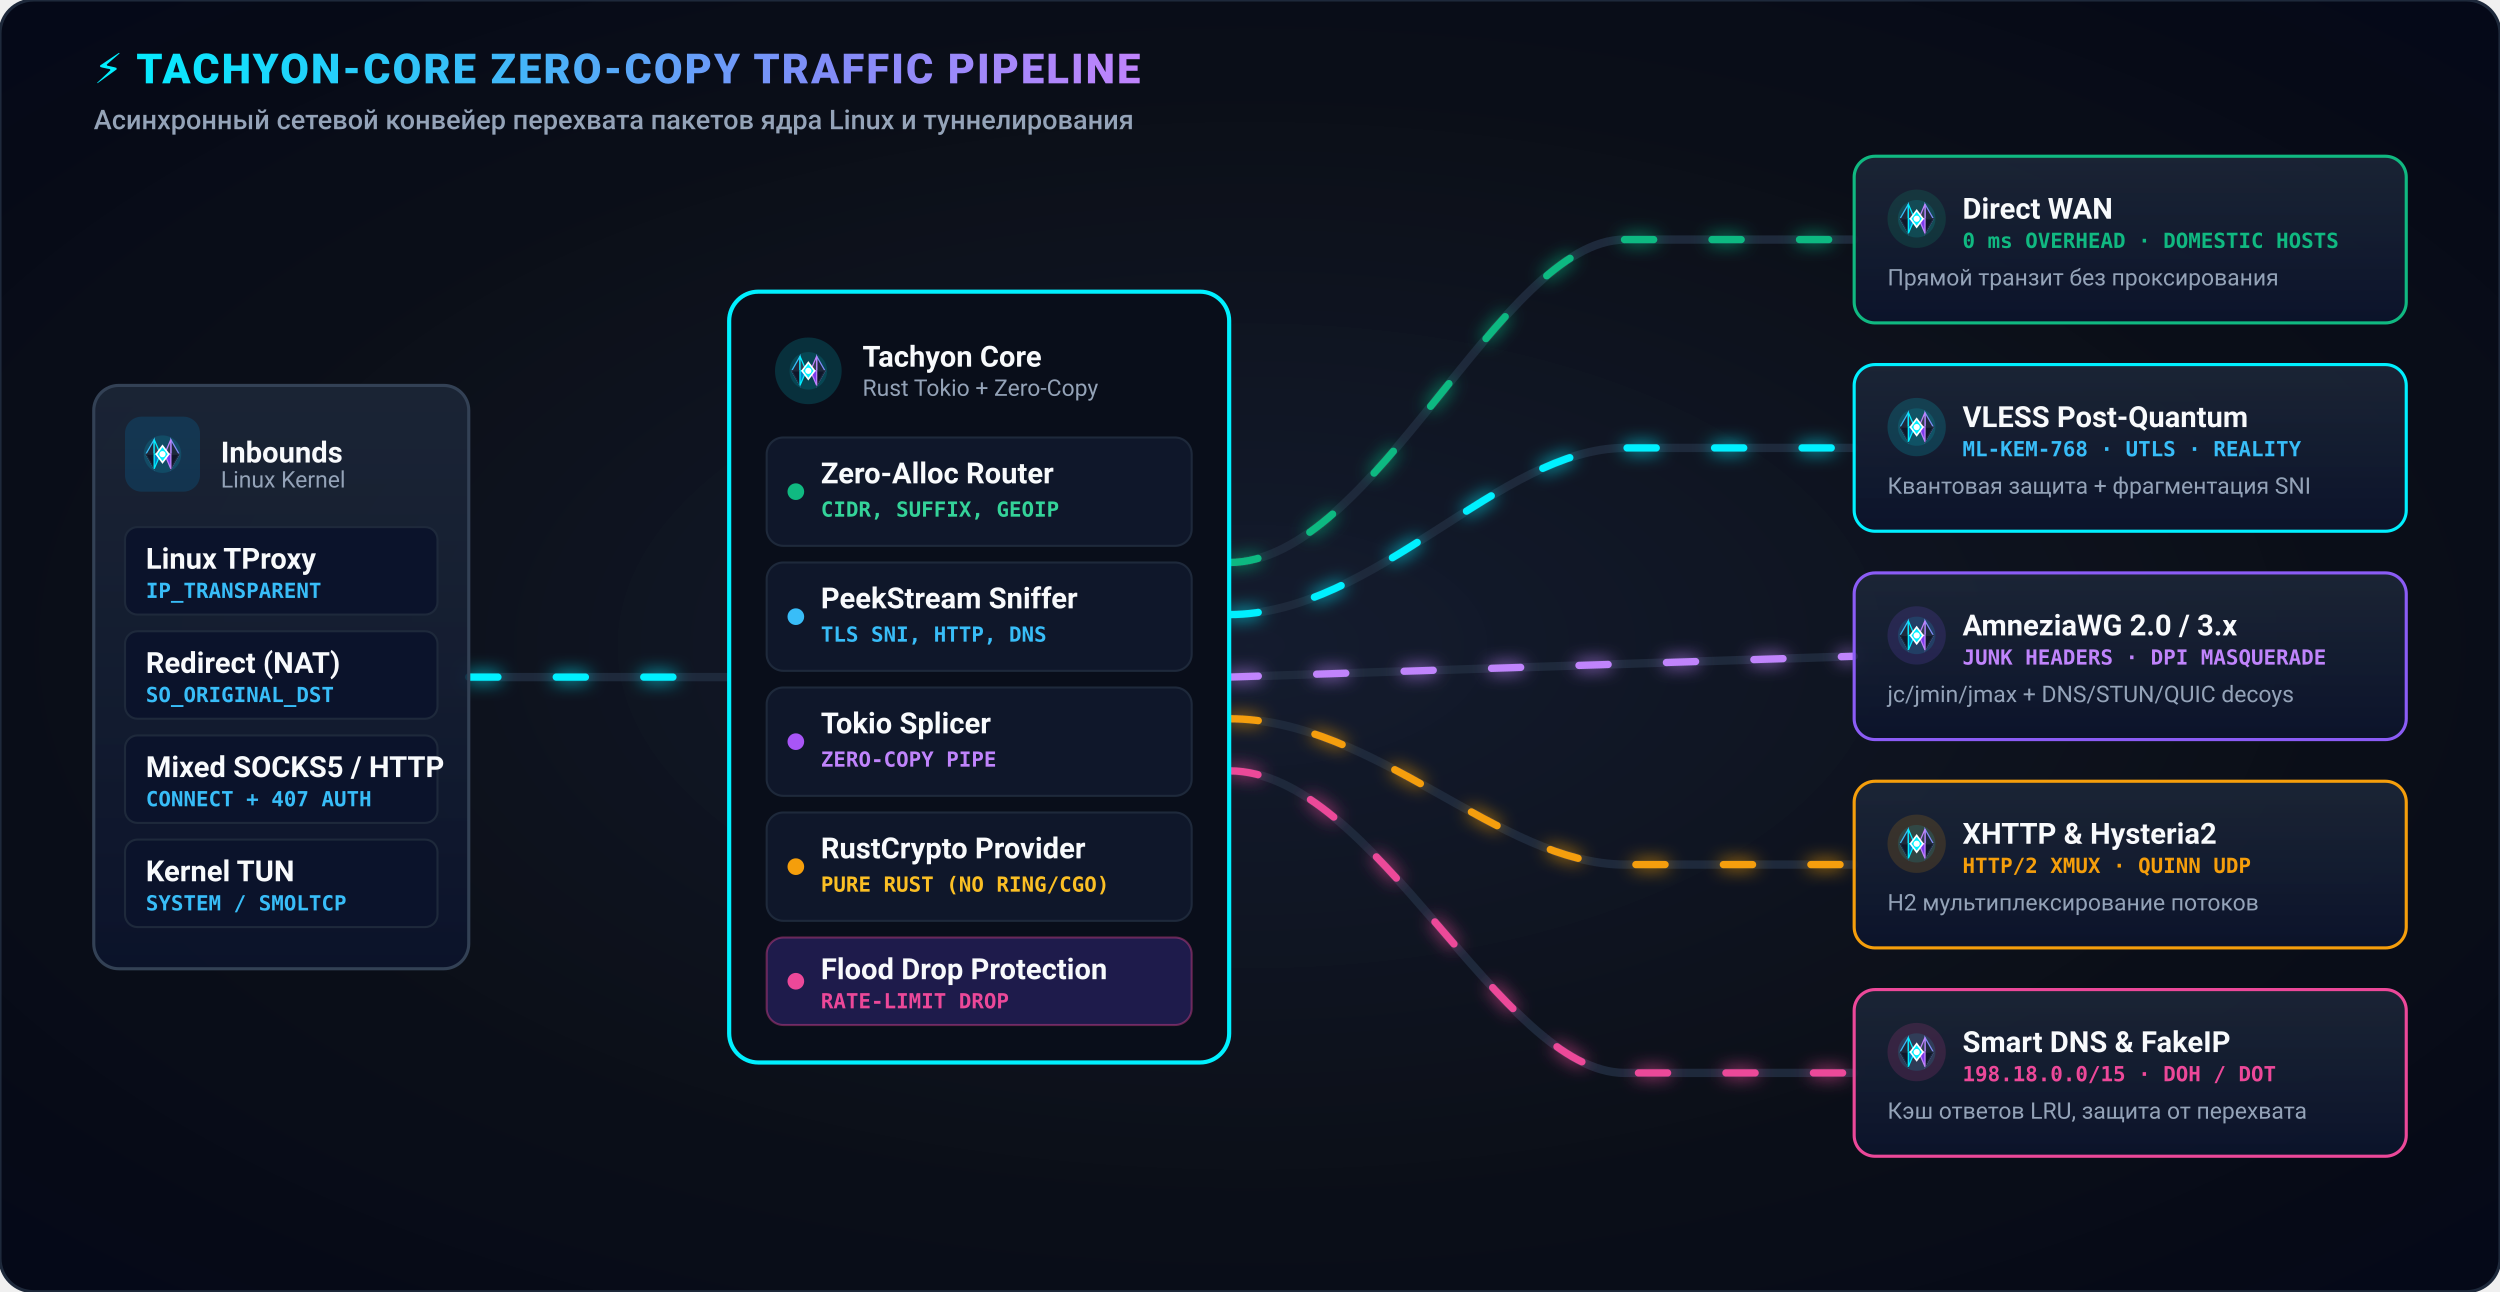
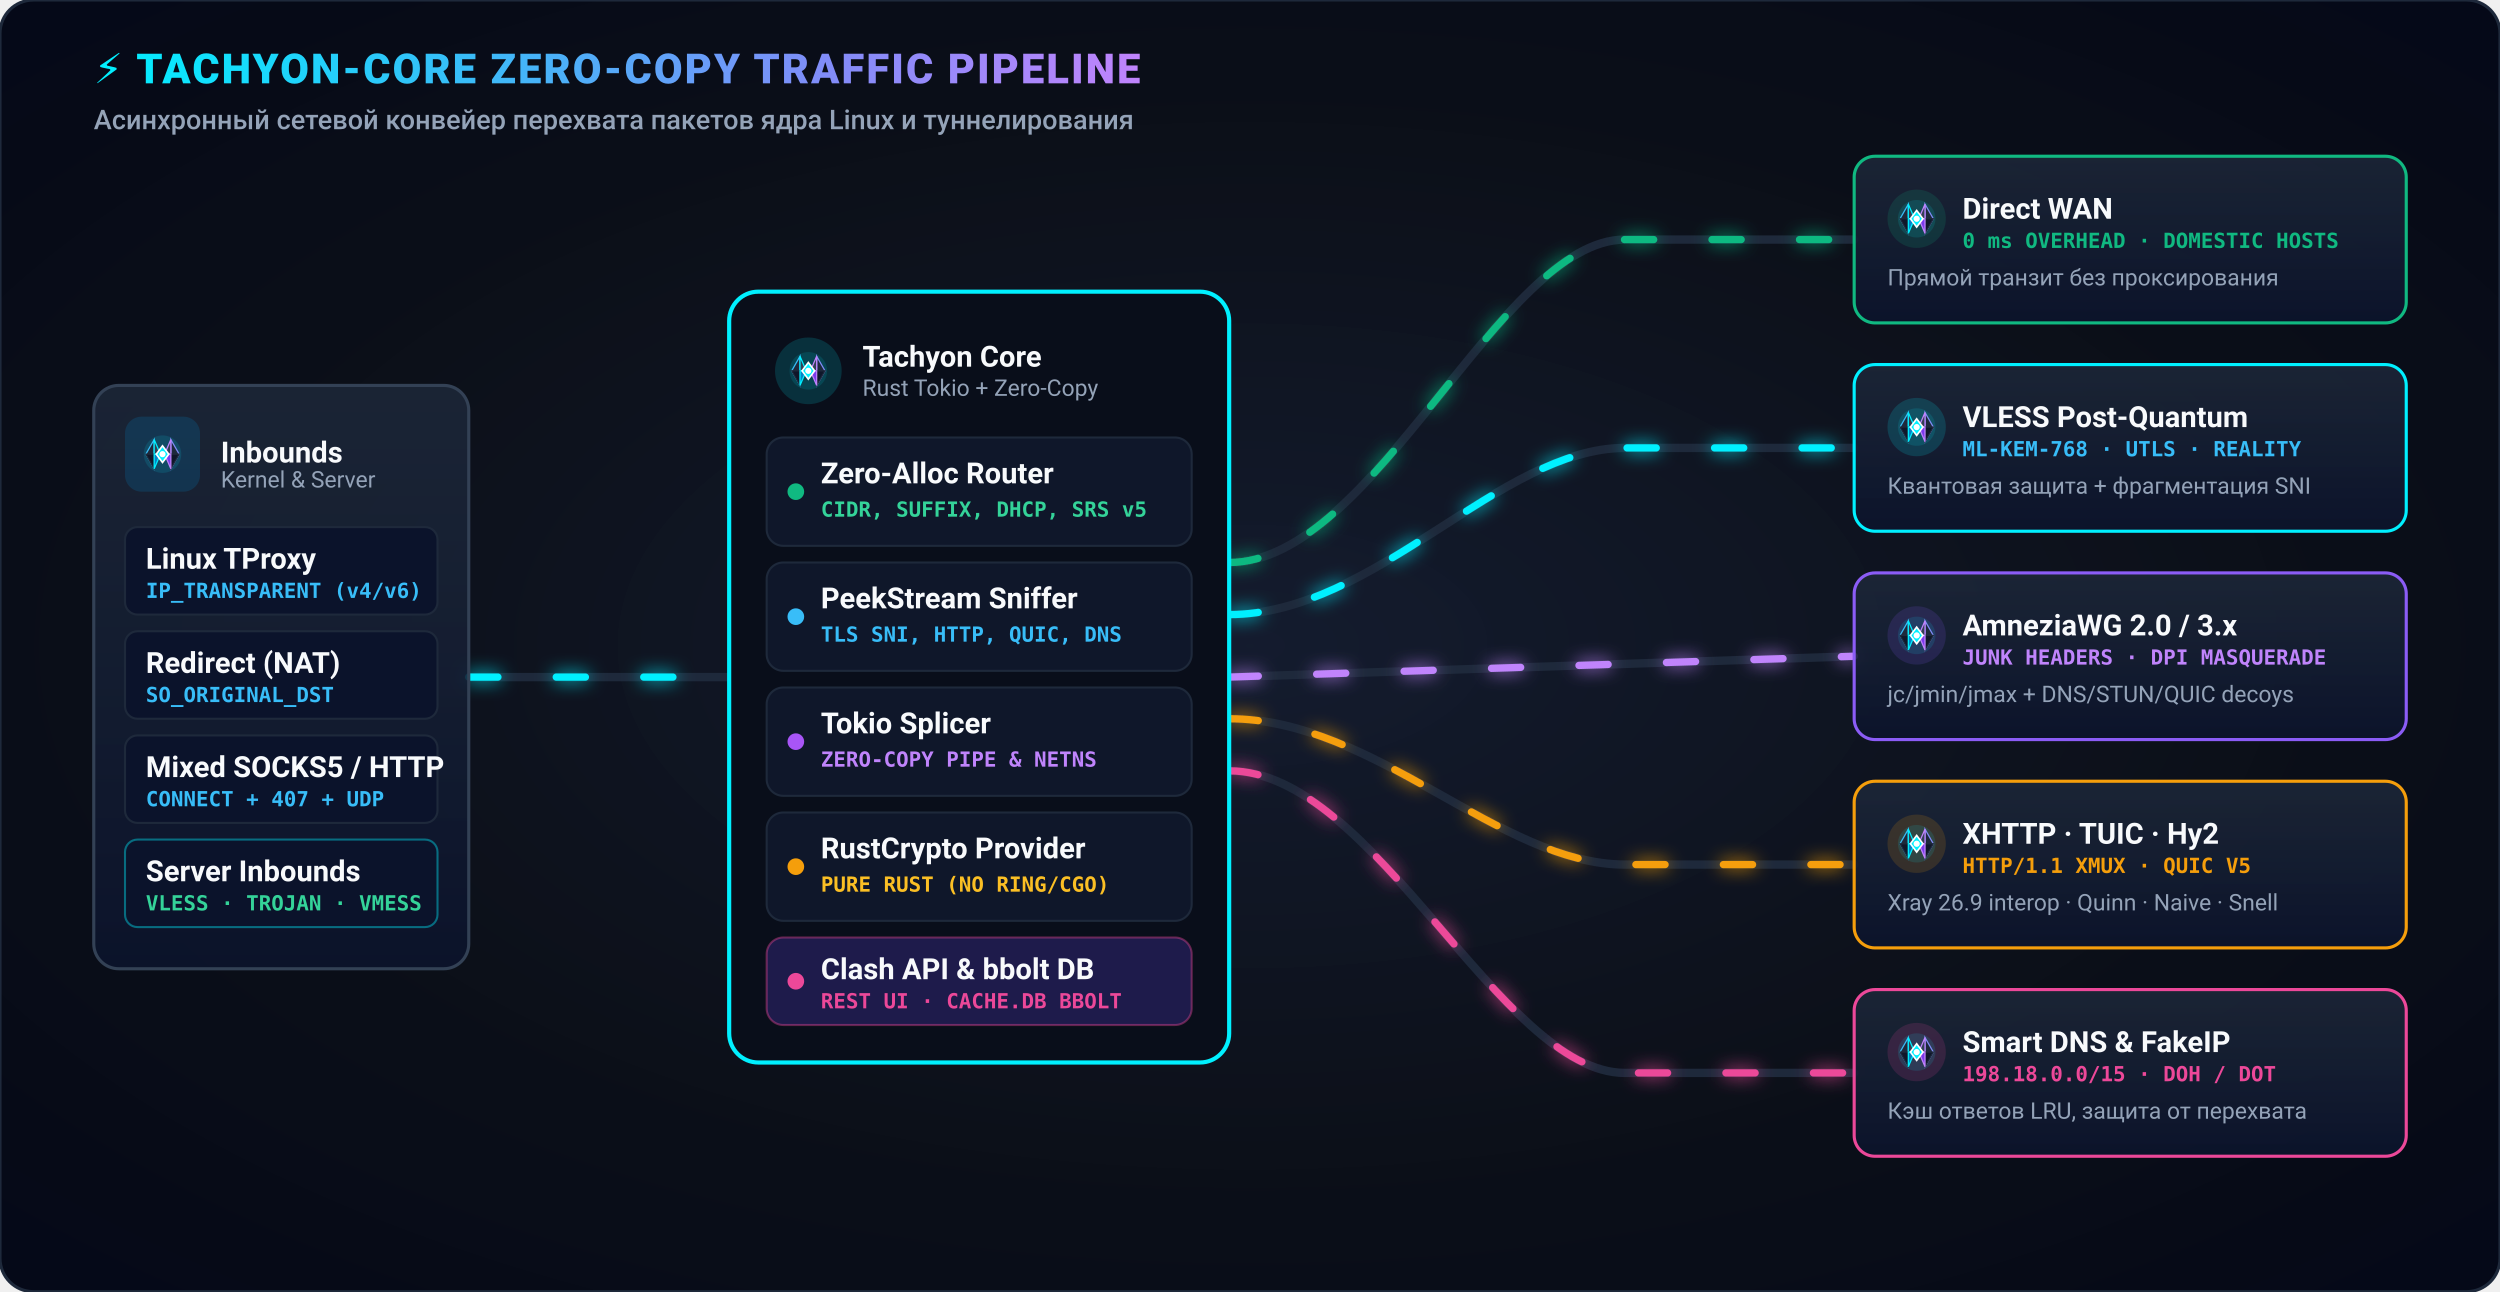
<svg xmlns="http://www.w3.org/2000/svg" viewBox="0 0 1200 620" width="100%" height="100%">
  <defs>
    <radialGradient id="arch-bg" cx="50%" cy="50%" r="80%">
      <stop offset="0%" stop-color="#0F172A" stop-opacity="0.98" />
      <stop offset="50%" stop-color="#090D16" stop-opacity="0.99" />
      <stop offset="100%" stop-color="#020617" stop-opacity="1" />
    </radialGradient>
    <linearGradient id="card-glass" x1="0%" y1="0%" x2="0%" y2="100%">
      <stop offset="0%" stop-color="#1E293B" stop-opacity="0.8" />
      <stop offset="100%" stop-color="#0B132B" stop-opacity="0.95" />
    </linearGradient>
    <linearGradient id="arch-title-grad" x1="0%" y1="0%" x2="100%" y2="0%">
      <stop offset="0%" stop-color="#00F0FF" />
      <stop offset="35%" stop-color="#38BDF8" />
      <stop offset="70%" stop-color="#818CF8" />
      <stop offset="100%" stop-color="#C084FC" />
    </linearGradient>
    <filter id="neon-green" filterUnits="userSpaceOnUse" x="0" y="0" width="1200" height="620">
      <feGaussianBlur stdDeviation="4" result="blur" />
      <feMerge>
        <feMergeNode in="blur" />
        <feMergeNode in="SourceGraphic" />
      </feMerge>
    </filter>
    <filter id="neon-cyan" filterUnits="userSpaceOnUse" x="0" y="0" width="1200" height="620">
      <feGaussianBlur stdDeviation="4" result="blur" />
      <feMerge>
        <feMergeNode in="blur" />
        <feMergeNode in="SourceGraphic" />
      </feMerge>
    </filter>
    <filter id="neon-purple" filterUnits="userSpaceOnUse" x="0" y="0" width="1200" height="620">
      <feGaussianBlur stdDeviation="4" result="blur" />
      <feMerge>
        <feMergeNode in="blur" />
        <feMergeNode in="SourceGraphic" />
      </feMerge>
    </filter>
    <filter id="neon-amber" filterUnits="userSpaceOnUse" x="0" y="0" width="1200" height="620">
      <feGaussianBlur stdDeviation="4" result="blur" />
      <feMerge>
        <feMergeNode in="blur" />
        <feMergeNode in="SourceGraphic" />
      </feMerge>
    </filter>
    <filter id="neon-pink" filterUnits="userSpaceOnUse" x="0" y="0" width="1200" height="620">
      <feGaussianBlur stdDeviation="4" result="blur" />
      <feMerge>
        <feMergeNode in="blur" />
        <feMergeNode in="SourceGraphic" />
      </feMerge>
    </filter>
    <g id="tachyon-mini-logo">
      <circle cx="10" cy="10" r="9" fill="#00F0FF" fill-opacity="0.12" />
      <polygon points="6,3 2,10 6,17 6,10" fill="#1E293B" stroke="#38BDF8" stroke-width="0.6" />
      <polygon points="6,3 6,10 9,10" fill="#334155" stroke="#00F0FF" stroke-width="0.6" />
      <polygon points="2,10 6,17 6,10" fill="#0F172A" stroke="#1E293B" stroke-width="0.6" />
      <polygon points="9,10 6,17 6,10" fill="#0284C7" stroke="#00F0FF" stroke-width="0.6" />
      <polygon points="14,3 18,10 14,17 14,10" fill="#1E293B" stroke="#818CF8" stroke-width="0.6" />
      <polygon points="14,3 14,10 11,10" fill="#334155" stroke="#C084FC" stroke-width="0.6" />
      <polygon points="18,10 14,17 14,10" fill="#0F172A" stroke="#1E293B" stroke-width="0.6" />
      <polygon points="11,10 14,17 14,10" fill="#7C3AED" stroke="#C084FC" stroke-width="0.6" />
      <polygon points="10,6 13,10 10,14 7,10" fill="#00F0FF" stroke="#FFFFFF" stroke-width="0.8" />
      <circle cx="10" cy="10" r="1.5" fill="#FFFFFF" />
    </g>
  </defs>
  <style>
    @keyframes flowCyan {
      from { stroke-dashoffset: 168; }
      to { stroke-dashoffset: 0; }
    }
    @keyframes flowGreen {
      from { stroke-dashoffset: 168; }
      to { stroke-dashoffset: 0; }
    }
    @keyframes flowPurple {
      from { stroke-dashoffset: 168; }
      to { stroke-dashoffset: 0; }
    }
    @keyframes flowAmber {
      from { stroke-dashoffset: 168; }
      to { stroke-dashoffset: 0; }
    }
    @keyframes flowPink {
      from { stroke-dashoffset: 168; }
      to { stroke-dashoffset: 0; }
    }

    @keyframes pulseCardBorder {
      0%, 100% { stroke-opacity: 0.35; }
      50% { stroke-opacity: 0.95; }
    }

    @keyframes blinkLed {
      0%, 100% { opacity: 1; transform: scale(1); }
      50% { opacity: 0.3; transform: scale(0.85); }
    }

    .stream-lan { stroke-dasharray: 14 28; animation: flowCyan 2.2s linear infinite; }
    .stream-direct { stroke-dasharray: 14 28; animation: flowGreen 1.8s linear infinite; }
    .stream-vless { stroke-dasharray: 14 28; animation: flowCyan 1.6s linear infinite; }
    .stream-awg { stroke-dasharray: 14 28; animation: flowPurple 2.0s linear infinite; }
    .stream-heavy { stroke-dasharray: 14 28; animation: flowAmber 2.2s linear infinite; }
    .stream-dns { stroke-dasharray: 14 28; animation: flowPink 2.4s linear infinite; }

    .card-pulse-cyan { animation: pulseCardBorder 3.2s ease-in-out infinite; }
    .card-pulse-purple { animation: pulseCardBorder 2.8s ease-in-out infinite; }
    .card-pulse-green { animation: pulseCardBorder 2.4s ease-in-out infinite; }
    .card-pulse-amber { animation: pulseCardBorder 2.6s ease-in-out infinite; }
    .card-pulse-pink { animation: pulseCardBorder 3.0s ease-in-out infinite; }

    .led-dot { animation: blinkLed 2s ease-in-out infinite; }

    .title-h1 { font-family: -apple-system, BlinkMacSystemFont, 'Segoe UI', Roboto, sans-serif; font-weight: 900; font-size: 20px; fill: url(#arch-title-grad); letter-spacing: 1px; }
    .title-sub { font-family: -apple-system, BlinkMacSystemFont, 'Segoe UI', Roboto, sans-serif; font-weight: 500; font-size: 13px; fill: #94A3B8; }
    .node-title { font-family: -apple-system, BlinkMacSystemFont, 'Segoe UI', Roboto, sans-serif; font-weight: 700; font-size: 14px; fill: #F8FAFC; }
    .node-sub { font-family: -apple-system, BlinkMacSystemFont, 'Segoe UI', Roboto, sans-serif; font-weight: 400; font-size: 11px; fill: #94A3B8; }
    .tag-mono { font-family: ui-monospace, SFMono-Regular, Menlo, Monaco, Consolas, monospace; font-size: 10px; font-weight: 700; }
  </style>
  <rect width="1200" height="620" rx="16" fill="url(#arch-bg)" stroke="#1E293B" stroke-width="1.5" />
  <g transform="translate(45, 40)">
    <text class="title-h1">⚡ TACHYON-CORE ZERO-COPY TRAFFIC PIPELINE</text>
    <text y="22" class="title-sub">Асинхронный сетевой конвейер перехвата пакетов ядра Linux и туннелирования</text>
  </g>
  <g fill="none" stroke-linecap="round">
    <path d="M 225,325 L 350,325" stroke="#1E293B" stroke-width="4" />
    <path d="M 225,325 L 350,325" stroke="#00F0FF" stroke-width="3.5" class="stream-lan" filter="url(#neon-cyan)" />
    <path d="M 590,270 C 660,270 720,115 780,115 L 890,115" stroke="#1E293B" stroke-width="4" />
    <path d="M 590,270 C 660,270 720,115 780,115 L 890,115" stroke="#10B981" stroke-width="3.5" class="stream-direct" filter="url(#neon-green)" />
    <path d="M 590,295 C 660,295 720,215 780,215 L 890,215" stroke="#1E293B" stroke-width="4" />
    <path d="M 590,295 C 660,295 720,215 780,215 L 890,215" stroke="#00F0FF" stroke-width="3.5" class="stream-vless" filter="url(#neon-cyan)" />
    <path d="M 590,325 L 890,315" stroke="#1E293B" stroke-width="4" />
    <path d="M 590,325 L 890,315" stroke="#C084FC" stroke-width="3.5" class="stream-awg" filter="url(#neon-purple)" />
    <path d="M 590,345 C 660,345 720,415 780,415 L 890,415" stroke="#1E293B" stroke-width="4" />
    <path d="M 590,345 C 660,345 720,415 780,415 L 890,415" stroke="#F59E0B" stroke-width="3.5" class="stream-heavy" filter="url(#neon-amber)" />
    <path d="M 590,370 C 660,370 720,515 780,515 L 890,515" stroke="#1E293B" stroke-width="4" />
    <path d="M 590,370 C 660,370 720,515 780,515 L 890,515" stroke="#EC4899" stroke-width="3.5" class="stream-dns" filter="url(#neon-pink)" />
  </g>
  <g transform="translate(45, 185)">
    <rect width="180" height="280" rx="12" fill="url(#card-glass)" stroke="#334155" stroke-width="1.5" />
    <g transform="translate(15, 15)">
      <rect width="36" height="36" rx="8" fill="#0284C7" fill-opacity="0.2" />
      <use href="#tachyon-mini-logo" x="8" y="8" />
      <text x="46" y="22" class="node-title">Inbounds</text>
-       <text x="46" y="34" class="node-sub">Linux Kernel</text>
+       <text x="46" y="34" class="node-sub">Kernel &amp; Server</text>
    </g>
    <g transform="translate(15, 68)">
      <rect width="150" height="42" rx="6" fill="#0B132B" stroke="#1E293B" stroke-width="1" />
      <text x="10" y="20" class="node-title" font-size="12">Linux TProxy</text>
-       <text x="10" y="34" class="tag-mono" fill="#38BDF8">IP_TRANSPARENT</text>
+       <text x="10" y="34" class="tag-mono" fill="#38BDF8">IP_TRANSPARENT (v4/v6)</text>
    </g>
    <g transform="translate(15, 118)">
      <rect width="150" height="42" rx="6" fill="#0B132B" stroke="#1E293B" stroke-width="1" />
      <text x="10" y="20" class="node-title" font-size="12">Redirect (NAT)</text>
      <text x="10" y="34" class="tag-mono" fill="#38BDF8">SO_ORIGINAL_DST</text>
    </g>
    <g transform="translate(15, 168)">
      <rect width="150" height="42" rx="6" fill="#0B132B" stroke="#1E293B" stroke-width="1" />
      <text x="10" y="20" class="node-title" font-size="12">Mixed SOCKS5 / HTTP</text>
-       <text x="10" y="34" class="tag-mono" fill="#38BDF8">CONNECT + 407 AUTH</text>
+       <text x="10" y="34" class="tag-mono" fill="#38BDF8">CONNECT + 407 + UDP</text>
    </g>
    <g transform="translate(15, 218)">
-       <rect width="150" height="42" rx="6" fill="#0B132B" stroke="#1E293B" stroke-width="1" />
-       <text x="10" y="20" class="node-title" font-size="12">Kernel TUN</text>
-       <text x="10" y="34" class="tag-mono" fill="#38BDF8">SYSTEM / SMOLTCP</text>
+       <rect width="150" height="42" rx="6" fill="#0B132B" stroke="#00F0FF" stroke-opacity="0.4" stroke-width="1" />
+       <text x="10" y="20" class="node-title" font-size="12" fill="#38BDF8">Server Inbounds</text>
+       <text x="10" y="34" class="tag-mono" fill="#34D399">VLESS · TROJAN · VMESS</text>
    </g>
  </g>
  <g transform="translate(350, 140)">
    <rect width="240" height="370" rx="14" fill="#090E1A" stroke="#00F0FF" stroke-width="2" class="card-pulse-cyan" />
    <g transform="translate(20, 20)">
      <circle cx="18" cy="18" r="16" fill="#00F0FF" fill-opacity="0.15" />
      <use href="#tachyon-mini-logo" x="8" y="8" />
      <text x="44" y="16" class="node-title" fill="#00F0FF">Tachyon Core</text>
      <text x="44" y="30" class="node-sub">Rust Tokio + Zero-Copy</text>
    </g>
    <g transform="translate(18, 70)">
      <g transform="translate(0, 0)">
        <rect width="204" height="52" rx="8" fill="#0F172A" stroke="#1E293B" stroke-width="1" />
        <circle cx="14" cy="26" r="4" fill="#10B981" class="led-dot" />
        <text x="26" y="22" class="node-title" font-size="12">Zero-Alloc Router</text>
-         <text x="26" y="38" class="tag-mono" fill="#34D399">CIDR, SUFFIX, GEOIP</text>
+         <text x="26" y="38" class="tag-mono" fill="#34D399">CIDR, SUFFIX, DHCP, SRS v5</text>
      </g>
      <g transform="translate(0, 60)">
        <rect width="204" height="52" rx="8" fill="#0F172A" stroke="#1E293B" stroke-width="1" />
        <circle cx="14" cy="26" r="4" fill="#38BDF8" class="led-dot" />
        <text x="26" y="22" class="node-title" font-size="12">PeekStream Sniffer</text>
-         <text x="26" y="38" class="tag-mono" fill="#38BDF8">TLS SNI, HTTP, DNS</text>
+         <text x="26" y="38" class="tag-mono" fill="#38BDF8">TLS SNI, HTTP, QUIC, DNS</text>
      </g>
      <g transform="translate(0, 120)">
        <rect width="204" height="52" rx="8" fill="#0F172A" stroke="#1E293B" stroke-width="1" />
        <circle cx="14" cy="26" r="4" fill="#A855F7" class="led-dot" />
        <text x="26" y="22" class="node-title" font-size="12">Tokio Splicer</text>
-         <text x="26" y="38" class="tag-mono" fill="#C084FC">ZERO-COPY PIPE</text>
+         <text x="26" y="38" class="tag-mono" fill="#C084FC">ZERO-COPY PIPE &amp; NETNS</text>
      </g>
      <g transform="translate(0, 180)">
        <rect width="204" height="52" rx="8" fill="#0F172A" stroke="#1E293B" stroke-width="1" />
        <circle cx="14" cy="26" r="4" fill="#F59E0B" class="led-dot" />
        <text x="26" y="22" class="node-title" font-size="12">RustCrypto Provider</text>
        <text x="26" y="38" class="tag-mono" fill="#FBBF24">PURE RUST (NO RING/CGO)</text>
      </g>
      <g transform="translate(0, 240)">
        <rect width="204" height="42" rx="8" fill="#1E1B4B" stroke="#EC4899" stroke-opacity="0.4" stroke-width="1" />
        <circle cx="14" cy="21" r="4" fill="#EC4899" class="led-dot" />
-         <text x="26" y="20" class="node-title" font-size="11" fill="#F472B6">Flood Drop Protection</text>
-         <text x="26" y="34" class="tag-mono" fill="#EC4899">RATE-LIMIT DROP</text>
+         <text x="26" y="20" class="node-title" font-size="11" fill="#F472B6">Clash API &amp; bbolt DB</text>
+         <text x="26" y="34" class="tag-mono" fill="#EC4899">REST UI · CACHE.DB BBOLT</text>
      </g>
    </g>
  </g>
  <g transform="translate(890, 75)">
    <rect width="265" height="80" rx="10" fill="url(#card-glass)" stroke="#10B981" stroke-width="1.5" class="card-pulse-green" />
    <g transform="translate(14, 14)">
      <circle cx="16" cy="16" r="14" fill="#10B981" fill-opacity="0.15" />
      <use href="#tachyon-mini-logo" x="6" y="6" />
      <text x="38" y="16" class="node-title" fill="#34D399">Direct WAN</text>
      <text x="38" y="30" class="tag-mono" fill="#10B981">0 ms OVERHEAD · DOMESTIC HOSTS</text>
    </g>
    <text x="16" y="62" class="node-sub">Прямой транзит без проксирования</text>
  </g>
  <g transform="translate(890, 175)">
    <rect width="265" height="80" rx="10" fill="url(#card-glass)" stroke="#00F0FF" stroke-width="1.5" class="card-pulse-cyan" />
    <g transform="translate(14, 14)">
      <circle cx="16" cy="16" r="14" fill="#00F0FF" fill-opacity="0.15" />
      <use href="#tachyon-mini-logo" x="6" y="6" />
      <text x="38" y="16" class="node-title" fill="#00F0FF">VLESS Post-Quantum</text>
      <text x="38" y="30" class="tag-mono" fill="#38BDF8">ML-KEM-768 · UTLS · REALITY</text>
    </g>
    <text x="16" y="62" class="node-sub">Квантовая защита + фрагментация SNI</text>
  </g>
  <g transform="translate(890, 275)">
    <rect width="265" height="80" rx="10" fill="url(#card-glass)" stroke="#8B5CF6" stroke-width="1.5" class="card-pulse-purple" />
    <g transform="translate(14, 14)">
      <circle cx="16" cy="16" r="14" fill="#8B5CF6" fill-opacity="0.15" />
      <use href="#tachyon-mini-logo" x="6" y="6" />
      <text x="38" y="16" class="node-title" fill="#C084FC">AmneziaWG 2.0 / 3.x</text>
      <text x="38" y="30" class="tag-mono" fill="#C084FC">JUNK HEADERS · DPI MASQUERADE</text>
    </g>
    <text x="16" y="62" class="node-sub">jc/jmin/jmax + DNS/STUN/QUIC decoys</text>
  </g>
  <g transform="translate(890, 375)">
    <rect width="265" height="80" rx="10" fill="url(#card-glass)" stroke="#F59E0B" stroke-width="1.5" class="card-pulse-amber" />
    <g transform="translate(14, 14)">
      <circle cx="16" cy="16" r="14" fill="#F59E0B" fill-opacity="0.15" />
      <use href="#tachyon-mini-logo" x="6" y="6" />
-       <text x="38" y="16" class="node-title" fill="#FBBF24">XHTTP &amp; Hysteria2</text>
-       <text x="38" y="30" class="tag-mono" fill="#F59E0B">HTTP/2 XMUX · QUINN UDP</text>
-     </g>
-     <text x="16" y="62" class="node-sub">H2 мультиплексирование потоков</text>
+       <text x="38" y="16" class="node-title" fill="#FBBF24">XHTTP · TUIC · Hy2</text>
+       <text x="38" y="30" class="tag-mono" fill="#F59E0B">HTTP/1.1 XMUX · QUIC V5</text>
+     </g>
+     <text x="16" y="62" class="node-sub">Xray 26.9 interop · Quinn · Naive · Snell</text>
  </g>
  <g transform="translate(890, 475)">
    <rect width="265" height="80" rx="10" fill="url(#card-glass)" stroke="#EC4899" stroke-width="1.5" class="card-pulse-pink" />
    <g transform="translate(14, 14)">
      <circle cx="16" cy="16" r="14" fill="#EC4899" fill-opacity="0.15" />
      <use href="#tachyon-mini-logo" x="6" y="6" />
      <text x="38" y="16" class="node-title" fill="#F472B6">Smart DNS &amp; FakeIP</text>
      <text x="38" y="30" class="tag-mono" fill="#EC4899">198.18.0.0/15 · DOH / DOT</text>
    </g>
    <text x="16" y="62" class="node-sub">Кэш ответов LRU, защита от перехвата</text>
  </g>
</svg>
